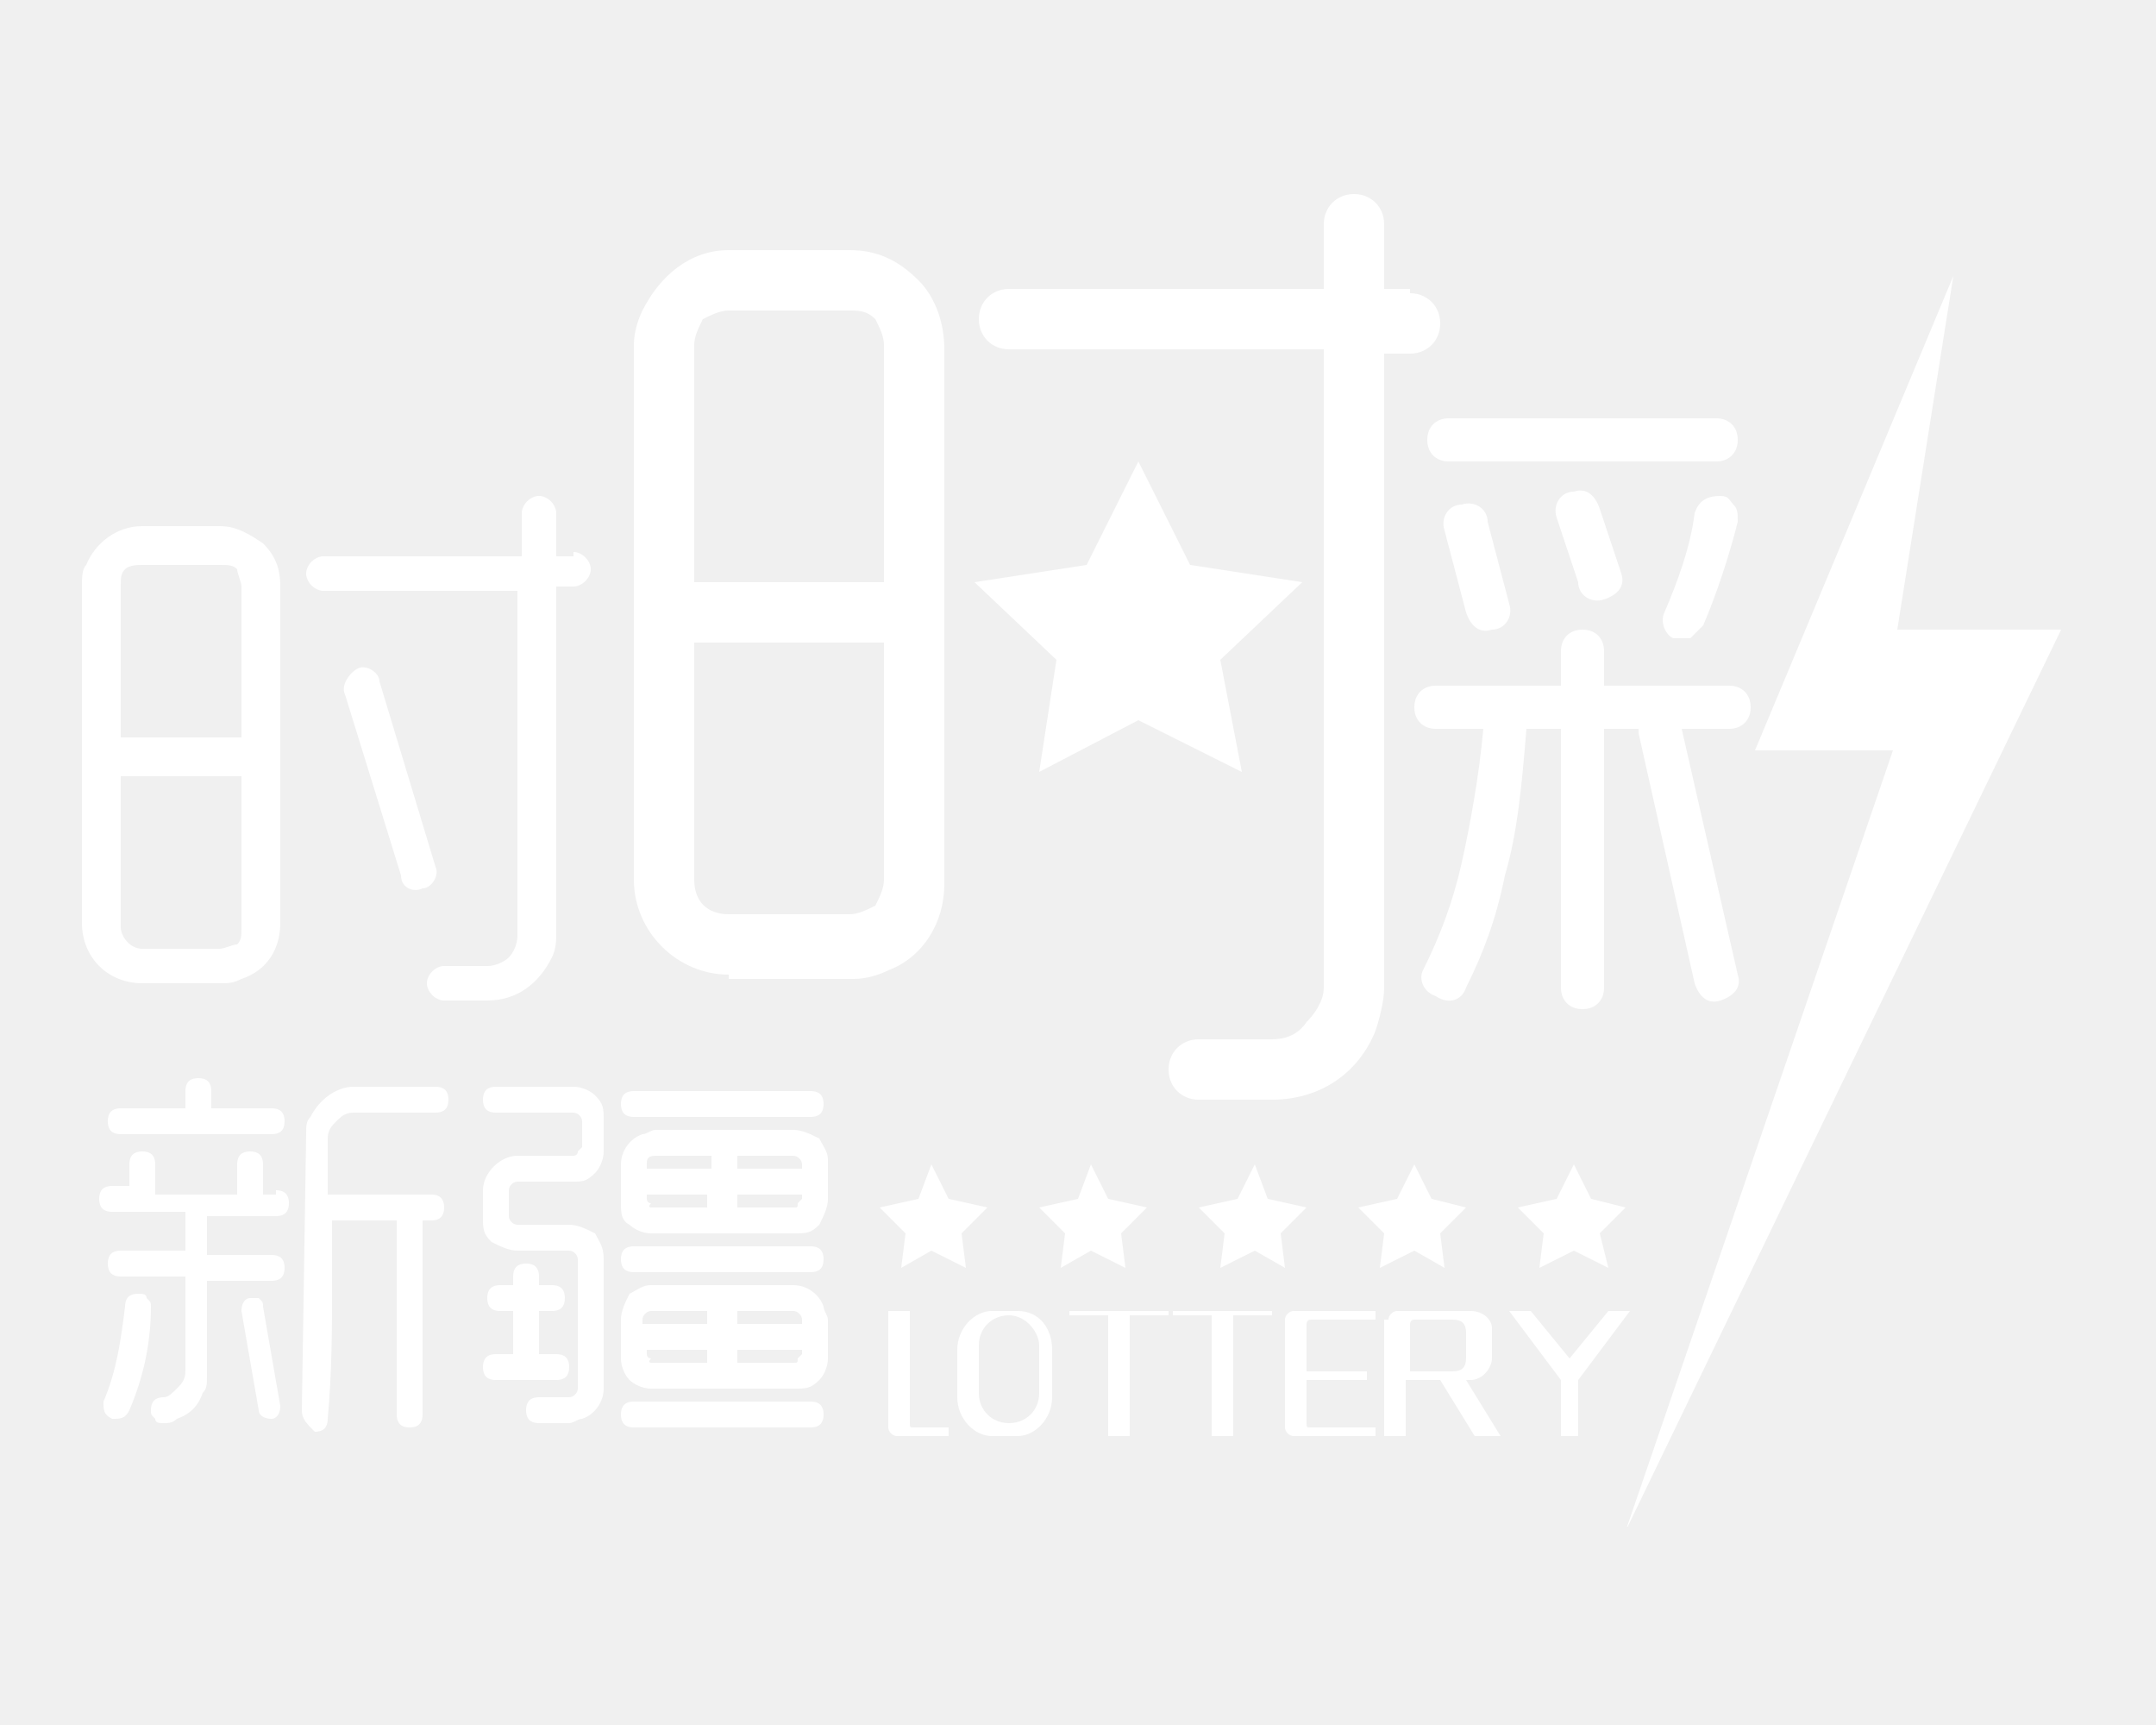
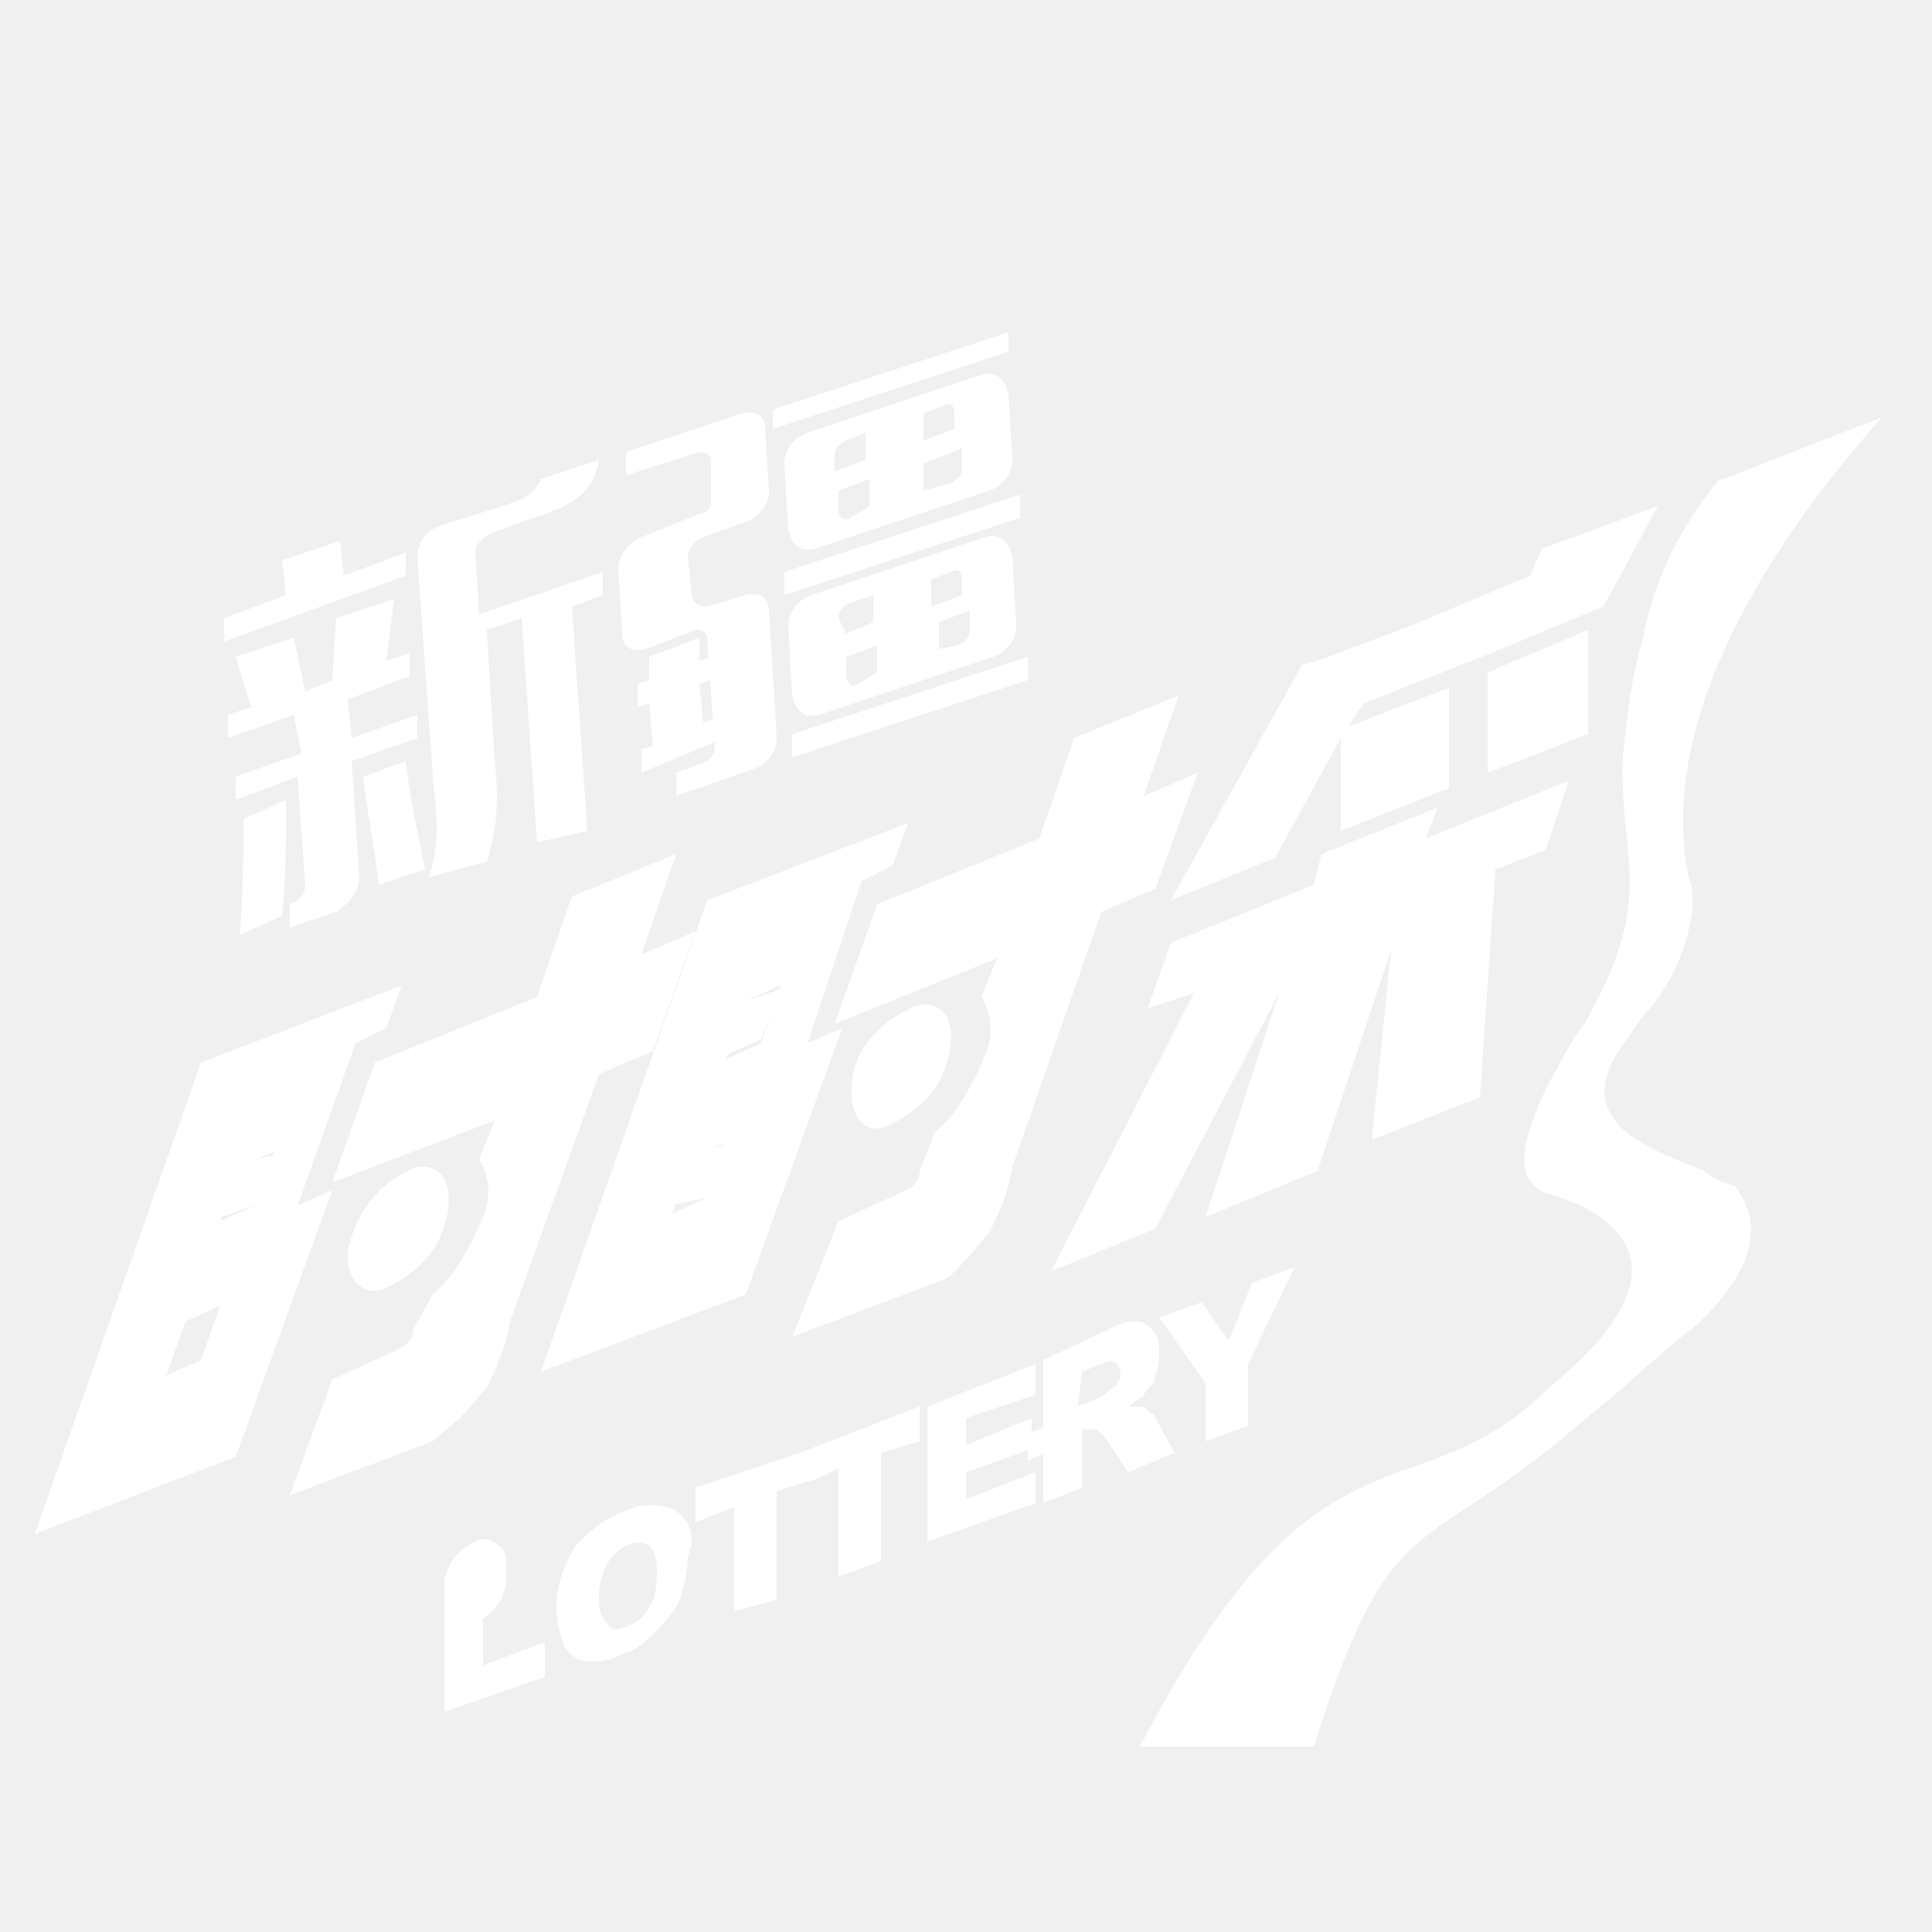
- <svg xmlns="http://www.w3.org/2000/svg" xmlns:xlink="http://www.w3.org/1999/xlink" version="1.1" id="圖層_1" x="0px" y="0px" width="50px" height="40px" viewBox="0 0 50 40" style="enable-background:new 0 0 50 40;" xml:space="preserve">
+ <svg xmlns="http://www.w3.org/2000/svg" version="1.1" id="logo_x5F_cqssc" x="0px" y="0px" viewBox="0 0 50 50" style="enable-background:new 0 0 50 50;" xml:space="preserve">
  <style type="text/css">
- 	.st0{clip-path:url(#SVGID_2_);fill:#FFFFFF;}
+ 	.st0{fill:#FFFFFF;}
</style>
+   <g id="图层_2">
+     <g id="top">
+       <path class="st0" d="M12.3,39.9c-0.2,0.1-0.4,0.2-0.6,0.5c-0.2,0.3-0.2,0.6-0.2,0.8c0,0.3,0,0.6,0.2,0.7c0.2,0.1,0.4,0.2,0.6,0.1    c0.2-0.1,0.4-0.2,0.6-0.5c0.2-0.3,0.2-0.6,0.2-0.9s0-0.5-0.2-0.6C12.7,39.8,12.4,39.8,12.3,39.9z" />
+       <polygon class="st0" points="12.5,40.4 11.5,40.8 11.5,44.3 14.1,43.4 14.1,42.5 12.5,43.1   " />
+       <polygon class="st0" points="18.3,31 18.8,29.6 17.9,29.9 17.3,31.2   " />
+       <polygon class="st0" points="5.7,31.5 6.6,31.2 7.1,29.9 6.2,30.1   " />
+       <path class="st0" d="M27.4,37.6c0.1,0,0.1-0.1,0.2-0.2c0-0.1,0-0.2,0-0.3c0-0.1,0-0.2-0.1-0.2s-0.2,0-0.4,0l-0.5,0.2v0.7l0.5-0.2    L27.4,37.6z" />
+       <polygon class="st0" points="20.2,25.6 19.3,25.9 18.8,27.3 19.7,26.9   " />
+       <path class="st0" d="M7.7,31.2L9.2,27l0.8-0.4l0.4-1.1l-5.2,2L0.9,39.7l5.2-2l2.5-6.9L7.7,31.2z M5.2,35.2l-0.9,0.4l0.5-1.4    l0.9-0.4L5.2,35.2z M6.6,31.2l-0.9,0.4l0.5-1.4l0.9-0.4L6.6,31.2z" />
+       <path class="st0" d="M19.3,33.5l2.5-6.9L20.9,27l1.4-4.2l0.8-0.4l0.4-1.1l-5.2,2l-4.3,12.2L19.3,33.5z M19.3,25.9l0.9-0.4L19.7,27    l-0.9,0.4L19.3,25.9z M18.7,29.6L18.3,31l-0.9,0.4l0.6-1.5L18.7,29.6z" />
+       <path class="st0" d="M28.5,23.6l1.4-0.6L31,20l-1.4,0.6l0.9-2.6l-2.7,1.1l-0.9,2.6l-4.2,1.7l-1.1,3.1l4.2-1.7l-0.4,1    c0.3,0.5,0.3,1,0.1,1.5c-0.3,0.7-0.7,1.5-1.3,2l-0.4,1c0,0.2-0.1,0.3-0.2,0.4c-0.3,0.2-0.6,0.3-0.8,0.4l-1.1,0.5l-1.2,3l3.7-1.4    c0.4-0.1,0.6-0.4,0.8-0.6c0.2-0.2,0.4-0.5,0.6-0.7c0.3-0.6,0.5-1.1,0.6-1.7L28.5,23.6z" />
+       <path class="st0" d="M12,36.6c0.2-0.2,0.4-0.5,0.6-0.7c0.3-0.6,0.5-1.1,0.6-1.7l2.3-6.4l1.4-0.6l1.1-3.1l-1.4,0.6l0.9-2.6    l-2.7,1.1l-0.9,2.6l-4.2,1.7l-1.1,3.1l4.2-1.6l-0.4,1c0.3,0.5,0.3,1,0.1,1.5c-0.3,0.7-0.7,1.5-1.3,2l-0.5,0.9    c0,0.2-0.1,0.3-0.2,0.4c-0.3,0.2-0.6,0.3-0.8,0.4l-1.1,0.5l-1.1,3l3.7-1.4C11.4,37.1,11.7,36.9,12,36.6z" />
+       <path class="st0" d="M22.8,29.2c0.8-0.3,1.5-0.9,1.7-1.7c0.3-0.9,0-1.6-0.7-1.5c-0.8,0.3-1.5,0.9-1.7,1.7    C21.9,28.6,22.2,29.3,22.8,29.2z" />
+       <path class="st0" d="M9.8,33.4c0.8-0.3,1.5-0.9,1.7-1.7c0.3-0.9,0-1.6-0.7-1.5C10,30.5,9.4,31.1,9.1,32    C8.8,32.8,9.2,33.5,9.8,33.4z" />
+       <path class="st0" d="M28,37h0.1c0.1,0,0.2,0,0.3,0c0.1,0.1,0.1,0.1,0.2,0.2l0.6,0.9l1.2-0.5l-0.5-0.9c0-0.1-0.1-0.1-0.2-0.2    c-0.1-0.1-0.1-0.1-0.2-0.1c-0.1,0-0.2,0-0.3,0c0.1-0.1,0.3-0.2,0.4-0.3c0.1-0.2,0.3-0.3,0.3-0.5c0.1-0.2,0.1-0.4,0.1-0.6    c0-0.2,0-0.4-0.2-0.6c-0.1-0.1-0.2-0.2-0.4-0.2c-0.3,0-0.5,0.1-0.7,0.2L27,35.2v3.7l1-0.4L28,37z M28,35.5l0.5-0.2    c0.2-0.1,0.3-0.1,0.4,0c0.1,0.1,0.1,0.2,0.1,0.2c0,0.1,0,0.2-0.1,0.3c0,0.1-0.1,0.1-0.2,0.2l-0.3,0.2l-0.5,0.2L28,35.5z" />
+       <polygon class="st0" points="25,38.1 26.7,37.5 26.7,36.7 25,37.4 25,36.7 26.8,36.1 26.8,35.3 24,36.4 24,39.9 26.8,38.9     26.8,38.1 25,38.8   " />
+       <path class="st0" d="M17.5,39.1c-0.4-0.2-0.9-0.2-1.3,0c-0.6,0.2-0.9,0.5-1.3,0.9c-0.3,0.5-0.5,1-0.5,1.6c0,0.4,0.1,0.7,0.2,1    c0.1,0.2,0.4,0.4,0.6,0.4c0.3,0,0.6,0,0.9-0.2c0.4-0.1,0.6-0.3,0.9-0.6c0.3-0.3,0.5-0.6,0.6-0.8c0.1-0.4,0.2-0.7,0.2-1.1    C18,39.8,17.9,39.4,17.5,39.1z M16.8,41.6c-0.1,0.2-0.3,0.4-0.6,0.5c-0.2,0.1-0.4,0.1-0.5-0.1c-0.2-0.2-0.2-0.5-0.2-0.7    c0-0.3,0.1-0.6,0.2-0.8c0.1-0.2,0.3-0.4,0.5-0.5s0.4-0.1,0.6,0c0.2,0.2,0.2,0.5,0.2,0.6C17,40.9,17,41.3,16.8,41.6L16.8,41.6z" />
+       <polygon class="st0" points="32.3,36.9 32.3,35.3 33.5,32.8 32.4,33.2 31.8,34.7 31.1,33.7 30,34.1 31.2,35.8 31.2,37.3   " />
+       <polygon class="st0" points="18,38.5 18,39.4 19,39 19,41.7 20.1,41.4 20.1,38.6 20.7,38.4 21.1,38.3 21.7,38 21.7,40.8     22.8,40.4 22.8,37.6 23.8,37.3 23.8,36.4 20.7,37.6   " />
+       <polygon class="st0" points="38.5,20 41.1,19 41.1,16.3 38.5,17.4   " />
+       <polygon class="st0" points="29.9,31.8 33.1,25.7 31.2,31.5 34.1,30.3 36,24.6 35.5,29.5 38.3,28.4 38.7,22.5 40,22 40.6,20.2     36.9,21.7 37.2,20.9 34.2,22.1 34,22.9 30.3,24.4 29.7,26.1 30.9,25.7 27.2,32.9   " />
+       <polygon class="st0" points="34.7,19.1 34.7,21.5 37.5,20.4 37.5,17.8 34.9,18.8 35.3,18.2 38.6,16.9 41,15.9 41.5,15.7     42.9,13.1 39.9,14.2 39.6,14.9 36.5,16.2 34.1,17.1 33.7,17.2 30.3,23.3 33,22.2   " />
+       <path class="st0" d="M44.1,30.3L44.1,30.3c-1.5-0.6-3.6-1.3-2-3.4c0.2-0.3,0.4-0.6,0.6-0.8c0.6-0.7,1-1.7,1.1-2.6    c0-0.3,0-0.6-0.1-0.8c-1-4.9,3.5-10.2,5-11.9l-4.1,1.6h-0.1c-1,1.2-1.7,2.6-2,4.2l0,0c-0.3,1-0.4,2-0.5,3c-0.1,2.7,0.9,3.6-1,6.9    l0,0c-0.4,0.5-0.6,1-0.9,1.5c-0.6,1.2-1.1,2.6,0,2.9c1.7,0.5,3.8,1.9,0,5l0,0c-3.5,3.5-5.9,0.3-10.6,9.3h4.5    c2-6.3,2.7-4.8,6.7-8.2l0,0l0.6-0.5c1.1-0.9,1.9-1.7,2.6-2.2c1.6-1.5,1.7-2.7,1-3.6C44.6,30.6,44.3,30.5,44.1,30.3z" />
+     </g>
+   </g>
  <g>
-     <defs>
-       <rect id="SVGID_1_" x="1.9" y="4.5" width="45.9" height="30.9" />
-     </defs>
-     <clipPath id="SVGID_2_">
-       <use xlink:href="#SVGID_1_" style="overflow:visible;" />
-     </clipPath>
-     <path class="st0" d="M21.1,30.4V33c0,0.1,0,0.1,0.1,0.1H22v0.2h-1.2c-0.1,0-0.2-0.1-0.2-0.2v-2.7H21.1z" />
-     <path class="st0" d="M22.2,31.3c0-0.5,0.4-0.9,0.8-0.9h0.6c0.5,0,0.8,0.4,0.8,0.9v1.1c0,0.5-0.4,0.9-0.8,0.9h-0.6   c-0.4,0-0.8-0.4-0.8-0.9V31.3z M23.4,30.5c-0.4,0-0.7,0.3-0.7,0.7v1.1c0,0.4,0.3,0.7,0.7,0.7h0c0.4,0,0.7-0.3,0.7-0.7v-1.1   C24.1,30.9,23.8,30.5,23.4,30.5L23.4,30.5z" />
-     <polygon class="st0" points="27.1,30.5 26.2,30.5 26.2,33.3 25.7,33.3 25.7,30.5 24.8,30.5 24.8,30.4 27.1,30.4  " />
-     <polygon class="st0" points="29.5,30.5 28.6,30.5 28.6,33.3 28.1,33.3 28.1,30.5 27.2,30.5 27.2,30.4 29.5,30.4  " />
-     <path class="st0" d="M31.7,32h-1.4v1c0,0.1,0,0.1,0.1,0.1h1.5v0.2H30c-0.1,0-0.2-0.1-0.2-0.2v-2.5c0-0.1,0.1-0.2,0.2-0.2h1.9v0.2   h-1.5c-0.1,0-0.1,0.1-0.1,0.1v1.1h1.4V32z" />
-     <path class="st0" d="M32.2,30.6c0-0.1,0.1-0.2,0.2-0.2h1.7c0.3,0,0.5,0.2,0.5,0.4v0.7c0,0.2-0.2,0.5-0.5,0.5H34l0.8,1.3h-0.6   L33.4,32h-0.8v1.3h-0.5V30.6z M33.7,31.8c0.2,0,0.3-0.1,0.3-0.3v-0.6c0-0.2-0.1-0.3-0.3-0.3h-0.9c-0.1,0-0.1,0.1-0.1,0.1v1.1H33.7z   " />
-     <polygon class="st0" points="36.2,33.3 36.2,32 35,30.4 35.5,30.4 36.4,31.5 37.3,30.4 37.8,30.4 36.6,32 36.6,33.3  " />
-     <path class="st0" d="M6.4,27.6c0.2,0,0.3,0.1,0.3,0.3v0c0,0.2-0.1,0.3-0.3,0.3H4.8v0.9h1.5c0.2,0,0.3,0.1,0.3,0.3v0   c0,0.2-0.1,0.3-0.3,0.3H4.8v2.2c0,0.2,0,0.3-0.1,0.4c-0.1,0.3-0.3,0.5-0.6,0.6C4,33,3.9,33,3.8,33c-0.1,0-0.2,0-0.2-0.1   c-0.1-0.1-0.1-0.1-0.1-0.2v0c0-0.2,0.1-0.3,0.3-0.3c0.1,0,0.2-0.1,0.3-0.2c0.1-0.1,0.2-0.2,0.2-0.4v-2.2H2.8   c-0.2,0-0.3-0.1-0.3-0.3v0c0-0.2,0.1-0.3,0.3-0.3h1.5v-0.9H2.6c-0.2,0-0.3-0.1-0.3-0.3v0c0-0.2,0.1-0.3,0.3-0.3H3V27   c0-0.2,0.1-0.3,0.3-0.3h0c0.2,0,0.3,0.1,0.3,0.3v0.7h1.9V27c0-0.2,0.1-0.3,0.3-0.3h0c0.2,0,0.3,0.1,0.3,0.3v0.7H6.4z M3,32.7   c-0.1,0.2-0.2,0.2-0.4,0.2l0,0c-0.2-0.1-0.2-0.2-0.2-0.4c0.3-0.7,0.4-1.4,0.5-2.2c0-0.2,0.1-0.3,0.3-0.3h0c0.1,0,0.2,0,0.2,0.1   c0.1,0.1,0.1,0.1,0.1,0.2C3.5,31.2,3.3,32,3,32.7 M6.3,25.7c0.2,0,0.3,0.1,0.3,0.3v0c0,0.2-0.1,0.3-0.3,0.3H2.8   c-0.2,0-0.3-0.1-0.3-0.3v0c0-0.2,0.1-0.3,0.3-0.3h1.5v-0.4c0-0.2,0.1-0.3,0.3-0.3h0c0.2,0,0.3,0.1,0.3,0.3v0.4H6.3z M6.5,32.6   c0,0.2-0.1,0.3-0.2,0.3l0,0c-0.2,0-0.3-0.1-0.3-0.2l-0.4-2.3c0-0.2,0.1-0.3,0.2-0.3c0.1,0,0.2,0,0.2,0c0.1,0.1,0.1,0.1,0.1,0.2   L6.5,32.6z M7.1,26.3c0-0.2,0-0.3,0.1-0.4c0.2-0.4,0.6-0.7,1-0.7h1.9c0.2,0,0.3,0.1,0.3,0.3v0c0,0.2-0.1,0.3-0.3,0.3H8.2   c-0.2,0-0.3,0.1-0.4,0.2c-0.1,0.1-0.2,0.2-0.2,0.4l0,1.3h2.4c0.2,0,0.3,0.1,0.3,0.3v0c0,0.2-0.1,0.3-0.3,0.3H9.8v4.5   c0,0.2-0.1,0.3-0.3,0.3h0c-0.2,0-0.3-0.1-0.3-0.3v-4.5H7.7l0,1.5c0,1,0,2-0.1,3.1c0,0.2-0.1,0.3-0.3,0.3h0C7.1,33,7,32.9,7,32.7   L7.1,26.3z" />
-     <path class="st0" d="M13.3,25.2c0.2,0,0.4,0.1,0.5,0.2c0.2,0.2,0.2,0.3,0.2,0.6v0.7c0,0.2-0.1,0.4-0.2,0.5   c-0.2,0.2-0.3,0.2-0.5,0.2H12c-0.1,0-0.2,0.1-0.2,0.2v0.6c0,0.1,0.1,0.2,0.2,0.2h1.2c0.2,0,0.4,0.1,0.6,0.2   c0.1,0.2,0.2,0.3,0.2,0.6v3c0,0.3-0.2,0.6-0.5,0.7c-0.1,0-0.2,0.1-0.3,0.1h-0.7c-0.2,0-0.3-0.1-0.3-0.3v0c0-0.2,0.1-0.3,0.3-0.3   h0.7c0.1,0,0.2-0.1,0.2-0.2v-3c0-0.1-0.1-0.2-0.2-0.2H12c-0.2,0-0.4-0.1-0.6-0.2c-0.2-0.2-0.2-0.3-0.2-0.6v-0.6   c0-0.4,0.4-0.8,0.8-0.8h1.3c0,0,0.1,0,0.1-0.1c0,0,0.1-0.1,0.1-0.1V26c0-0.1-0.1-0.2-0.2-0.2h-1.8c-0.2,0-0.3-0.1-0.3-0.3v0   c0-0.2,0.1-0.3,0.3-0.3H13.3z M12.8,29.8c0.2,0,0.3,0.1,0.3,0.3v0c0,0.2-0.1,0.3-0.3,0.3h-0.3v1h0.4c0.2,0,0.3,0.1,0.3,0.3v0   c0,0.2-0.1,0.3-0.3,0.3h-1.4c-0.2,0-0.3-0.1-0.3-0.3v0c0-0.2,0.1-0.3,0.3-0.3h0.4v-1h-0.3c-0.2,0-0.3-0.1-0.3-0.3v0   c0-0.2,0.1-0.3,0.3-0.3h0.3v-0.2c0-0.2,0.1-0.3,0.3-0.3h0c0.2,0,0.3,0.1,0.3,0.3v0.2H12.8z M18.4,26.2c0.2,0,0.4,0.1,0.6,0.2   c0.1,0.2,0.2,0.3,0.2,0.5v0.9c0,0.2-0.1,0.4-0.2,0.6c-0.2,0.2-0.3,0.2-0.6,0.2h-3.3c-0.2,0-0.4-0.1-0.5-0.2   c-0.2-0.1-0.2-0.3-0.2-0.5V27c0-0.3,0.2-0.6,0.5-0.7c0.1,0,0.2-0.1,0.3-0.1H18.4z M18.4,29.8c0.3,0,0.6,0.2,0.7,0.5   c0,0.1,0.1,0.2,0.1,0.3v0.9c0,0.2-0.1,0.4-0.2,0.5c-0.2,0.2-0.3,0.2-0.6,0.2h-3.3c-0.2,0-0.4-0.1-0.5-0.2c-0.1-0.1-0.2-0.3-0.2-0.5   v-0.9c0-0.2,0.1-0.4,0.2-0.6c0.2-0.1,0.3-0.2,0.5-0.2H18.4z M18.8,25.3c0.2,0,0.3,0.1,0.3,0.3v0c0,0.2-0.1,0.3-0.3,0.3h-4.1   c-0.2,0-0.3-0.1-0.3-0.3v0c0-0.2,0.1-0.3,0.3-0.3H18.8z M18.8,28.9c0.2,0,0.3,0.1,0.3,0.3v0c0,0.2-0.1,0.3-0.3,0.3h-4.1   c-0.2,0-0.3-0.1-0.3-0.3v0c0-0.2,0.1-0.3,0.3-0.3H18.8z M18.8,32.5c0.2,0,0.3,0.1,0.3,0.3v0c0,0.2-0.1,0.3-0.3,0.3h-4.1   c-0.2,0-0.3-0.1-0.3-0.3v0c0-0.2,0.1-0.3,0.3-0.3H18.8z M16.5,26.8L16.5,26.8l-1.3,0C15,26.8,15,26.9,15,27v0.1h1.5V26.8z M15.1,28   h1.3v-0.3H15v0.1c0,0,0,0.1,0.1,0.1C15,28,15.1,28,15.1,28 M15.1,30.4c-0.1,0-0.2,0.1-0.2,0.2v0.1h1.5v-0.3H15.1z M15.1,31.6h1.3   v-0.3H15v0.1c0,0,0,0.1,0.1,0.1C15,31.6,15.1,31.6,15.1,31.6 M17.1,27.1h1.5V27c0-0.1-0.1-0.2-0.2-0.2h-1.3v0V27.1z M18.4,28   c0.1,0,0.1,0,0.1-0.1c0,0,0.1-0.1,0.1-0.1v-0.1h-1.5V28H18.4z M18.6,30.6c0-0.1-0.1-0.2-0.2-0.2h-1.3v0.3h1.5V30.6z M18.4,31.6   c0.1,0,0.1,0,0.1-0.1c0,0,0.1-0.1,0.1-0.1v-0.1h-1.5v0.3H18.4z" />
-     <path class="st0" d="M3.3,22.8c-0.8,0-1.4-0.6-1.4-1.4v-7.8c0-0.2,0-0.4,0.1-0.5c0.2-0.5,0.7-0.9,1.3-0.9h1.8c0.4,0,0.7,0.2,1,0.4   c0.3,0.3,0.4,0.6,0.4,1v7.8c0,0.6-0.3,1.1-0.9,1.3c-0.2,0.1-0.3,0.1-0.5,0.1H3.3z M5.6,17.1v-3.5c0-0.1-0.1-0.3-0.1-0.4   c-0.1-0.1-0.2-0.1-0.4-0.1H3.3c-0.1,0-0.3,0-0.4,0.1c-0.1,0.1-0.1,0.2-0.1,0.4v3.5H5.6z M5.1,22c0.1,0,0.3-0.1,0.4-0.1   c0.1-0.1,0.1-0.2,0.1-0.4V18H2.8v3.5C2.8,21.7,3,22,3.3,22H5.1z M13.3,12.8c0.2,0,0.4,0.2,0.4,0.4v0c0,0.2-0.2,0.4-0.4,0.4h-0.4v8   c0,0.2,0,0.4-0.1,0.6c-0.3,0.6-0.8,1-1.5,1h-1c-0.2,0-0.4-0.2-0.4-0.4v0c0-0.2,0.2-0.4,0.4-0.4h1c0.2,0,0.4-0.1,0.5-0.2   c0.1-0.1,0.2-0.3,0.2-0.5v-8H7.5c-0.2,0-0.4-0.2-0.4-0.4v0c0-0.2,0.2-0.4,0.4-0.4h4.6v-1c0-0.2,0.2-0.4,0.4-0.4h0   c0.2,0,0.4,0.2,0.4,0.4v1H13.3z M10.1,20.1c0.1,0.2-0.1,0.5-0.3,0.5h0c-0.2,0.1-0.5,0-0.5-0.3l-1.3-4.2c-0.1-0.2,0.1-0.5,0.3-0.6h0   c0.2-0.1,0.5,0.1,0.5,0.3L10.1,20.1z" />
-     <path class="st0" d="M16.9,22.6c-1.2,0-2.2-1-2.2-2.2V8c0-0.3,0.1-0.6,0.2-0.8c0.4-0.8,1.1-1.4,2-1.4h2.8c0.6,0,1.1,0.2,1.6,0.7   c0.4,0.4,0.6,1,0.6,1.6v12.4c0,0.9-0.5,1.7-1.3,2c-0.2,0.1-0.5,0.2-0.8,0.2H16.9z M20.5,13.5V8c0-0.2-0.1-0.4-0.2-0.6   c-0.2-0.2-0.4-0.2-0.6-0.2h-2.8c-0.2,0-0.4,0.1-0.6,0.2c-0.1,0.2-0.2,0.4-0.2,0.6v5.5H20.5z M19.7,21.2c0.2,0,0.4-0.1,0.6-0.2   c0.1-0.2,0.2-0.4,0.2-0.6v-5.5h-4.4v5.5c0,0.5,0.3,0.8,0.8,0.8H19.7z M32.7,6.8c0.4,0,0.7,0.3,0.7,0.7v0c0,0.4-0.3,0.7-0.7,0.7   h-0.6v14.7c0,0.3-0.1,0.7-0.2,1c-0.4,1-1.3,1.6-2.4,1.6h-1.7c-0.4,0-0.7-0.3-0.7-0.7v0c0-0.4,0.3-0.7,0.7-0.7h1.7   c0.3,0,0.6-0.1,0.8-0.4c0.2-0.2,0.4-0.5,0.4-0.8V8.1h-7.3c-0.4,0-0.7-0.3-0.7-0.7v0c0-0.4,0.3-0.7,0.7-0.7h7.3V5.2   c0-0.4,0.3-0.7,0.7-0.7h0c0.4,0,0.7,0.3,0.7,0.7v1.5H32.7z" />
-     <path class="st0" d="M35.4,16.9c-0.1,1.2-0.2,2.4-0.5,3.4c-0.2,1-0.5,1.8-0.9,2.6c-0.1,0.3-0.4,0.4-0.7,0.2l0,0   C33,23,32.9,22.7,33,22.5c0.4-0.8,0.7-1.6,0.9-2.5c0.2-0.9,0.4-2,0.5-3.1h-1.1c-0.3,0-0.5-0.2-0.5-0.5v0c0-0.3,0.2-0.5,0.5-0.5h2.9   v-0.8c0-0.3,0.2-0.5,0.5-0.5h0c0.3,0,0.5,0.2,0.5,0.5v0.8h2.9c0.3,0,0.5,0.2,0.5,0.5v0c0,0.3-0.2,0.5-0.5,0.5H39l1.3,5.7   c0.1,0.3-0.1,0.5-0.4,0.6h0c-0.3,0.1-0.5-0.1-0.6-0.4L38,17c0,0,0,0,0-0.1h-0.8v6c0,0.3-0.2,0.5-0.5,0.5h0c-0.3,0-0.5-0.2-0.5-0.5   v-6L35.4,16.9L35.4,16.9z M33.6,10.7c-0.3,0-0.5-0.2-0.5-0.5v0c0-0.3,0.2-0.5,0.5-0.5h6.2c0.3,0,0.5,0.2,0.5,0.5v0   c0,0.3-0.2,0.5-0.5,0.5H33.6z M35,14c0.1,0.3-0.1,0.6-0.4,0.6h0c-0.3,0.1-0.5-0.1-0.6-0.4l-0.5-1.9c-0.1-0.3,0.1-0.6,0.4-0.6h0   c0.3-0.1,0.6,0.1,0.6,0.4L35,14z M37.6,13.3c0.1,0.3-0.1,0.5-0.4,0.6l0,0c-0.3,0.1-0.6-0.1-0.6-0.4L36.1,12   c-0.1-0.3,0.1-0.6,0.4-0.6h0c0.3-0.1,0.5,0.1,0.6,0.4L37.6,13.3z M39.5,14.5c-0.1,0.1-0.2,0.2-0.3,0.3c-0.1,0-0.3,0-0.4,0l0,0   c-0.2-0.1-0.3-0.4-0.2-0.6c0.3-0.7,0.6-1.5,0.7-2.3c0.1-0.3,0.3-0.4,0.6-0.4c0.2,0,0.2,0.1,0.3,0.2c0.1,0.1,0.1,0.2,0.1,0.4   C40.1,12.9,39.8,13.8,39.5,14.5" />
-     <polygon class="st0" points="45.3,6.4 40.7,17.4 43.9,17.4 37.7,35.5 47.8,14.6 44,14.6  " />
-     <polygon class="st0" points="20.9,29.4 21,28.6 20.4,28 21.3,27.8 21.6,27 22,27.8 22.9,28 22.3,28.6 22.4,29.4 21.6,29  " />
-     <polygon class="st0" points="24.6,29.4 24.7,28.6 24.1,28 25,27.8 25.3,27 25.7,27.8 26.6,28 26,28.6 26.1,29.4 25.3,29  " />
-     <polygon class="st0" points="32,29.4 32.1,28.6 31.5,28 32.4,27.8 32.8,27 33.2,27.8 34,28 33.4,28.6 33.5,29.4 32.8,29  " />
-     <polygon class="st0" points="28.3,29.4 28.4,28.6 27.8,28 28.7,27.8 29.1,27 29.4,27.8 30.3,28 29.7,28.6 29.8,29.4 29.1,29  " />
-     <polygon class="st0" points="35.7,29.4 35.8,28.6 35.2,28 36.1,27.8 36.5,27 36.9,27.8 37.7,28 37.1,28.6 37.3,29.4 36.5,29  " />
-     <polygon class="st0" points="24.1,17.9 24.5,15.3 22.6,13.5 25.2,13.1 26.4,10.7 27.6,13.1 30.2,13.5 28.3,15.3 28.8,17.9    26.4,16.7  " />
+     <path class="st0" d="M5.8,16.6V16l1.6-0.6l-0.1-0.9L8.8,14l0.1,0.9l1.6-0.6v0.6L5.8,16.6z M7.5,23.4L7.5,23.4   c0.3-0.1,0.4-0.3,0.4-0.5l-0.2-2.8l-1.6,0.6v-0.6l1.7-0.6l-0.2-1l-1.7,0.6v-0.6l0.6-0.2L6.1,17l1.5-0.5l0.3,1.4l0.7-0.3L8.7,16   l1.5-0.5L10,17.1l0.6-0.2v0.6l-1.6,0.6l0.1,1l1.7-0.6v0.6l-1.7,0.6l0.2,3c0,0.4-0.3,0.7-0.6,0.9L7.5,24L7.5,23.4L7.5,23.4z    M6.2,24.2c0.1-1.1,0.1-2.1,0.1-3l1.1-0.5c0,1,0,2-0.1,3L6.2,24.2z M9.8,22.9C9.7,22,9.5,21,9.4,20.1l1.1-0.4   c0.1,0.9,0.3,1.8,0.5,2.8L9.8,22.9z M13.9,21.8L13.5,16l-0.9,0.3l0.2,3.4c0.1,0.8,0.1,1.7-0.2,2.6l-1.5,0.4   c0.3-0.9,0.2-1.7,0.1-2.6l-0.4-5.7c0-0.4,0.3-0.7,0.6-0.8l1.6-0.5c0.6-0.2,0.8-0.3,1-0.7l1.5-0.5c-0.1,0.7-0.5,1.1-1.4,1.4   l-1.4,0.5c-0.2,0.1-0.4,0.3-0.4,0.5l0.1,1.6l3.2-1.1v0.6l-0.8,0.3l0.4,5.8L13.9,21.8z" />
+     <path class="st0" d="M18.4,11.9c0-0.1-0.1-0.2-0.3-0.2l-1.9,0.6v-0.6l3-1c0.4-0.1,0.6,0.1,0.6,0.4l0.1,1.6c0,0.4-0.3,0.7-0.6,0.8   l-1.1,0.4c-0.2,0.1-0.4,0.3-0.4,0.5l0.1,1c0,0.2,0.2,0.3,0.4,0.3l1-0.3c0.4-0.1,0.6,0.1,0.6,0.4l0.2,3.3c0,0.4-0.3,0.7-0.6,0.8   l-2,0.7V20l0.8-0.3c0.1-0.1,0.2-0.2,0.2-0.3l-0.2-2.9c0-0.1-0.1-0.2-0.3-0.2l-1.3,0.5c-0.4,0.1-0.6-0.1-0.6-0.4l-0.1-1.7   c0-0.3,0.3-0.7,0.6-0.8l1.5-0.6c0.2,0,0.3-0.2,0.3-0.3L18.4,11.9z M16.6,20v-0.6l0.3-0.1l-0.1-1.1l-0.3,0.1v-0.6l0.3-0.1V17   l1.3-0.5v0.6l0.3-0.1v0.6l-0.3,0.1l0.1,1l0.3-0.1v0.6L16.6,20z M20,10.6l6.1-2v0.5l-6.1,2V10.6z M20.3,12c0-0.4,0.3-0.7,0.6-0.8   l4.5-1.5c0.4-0.1,0.6,0.1,0.7,0.5l0.1,1.7c0,0.4-0.3,0.7-0.6,0.8l-4.5,1.5c-0.4,0.1-0.6-0.1-0.7-0.5L20.3,12z M20.3,14.8l6.1-2v0.6   l-6.1,2V14.8z M20.4,16.2c0-0.4,0.3-0.7,0.6-0.8l4.5-1.5c0.4-0.1,0.6,0.1,0.7,0.5l0.1,1.8c0,0.4-0.3,0.7-0.6,0.8l-4.5,1.5   c-0.4,0.1-0.6-0.1-0.7-0.5L20.4,16.2z M20.5,19l6.1-2v0.6l-6.1,2C20.5,19.5,20.5,19,20.5,19z M21.6,12.2l0.8-0.3v-0.7l-0.5,0.2   c-0.2,0.1-0.3,0.2-0.3,0.4V12.2z M22.5,13.1v-0.7l-0.8,0.3v0.5c0,0.2,0.2,0.3,0.3,0.2L22.5,13.1z M21.9,16.4l0.7-0.3v-0.7l-0.6,0.2   c-0.2,0.1-0.3,0.2-0.3,0.4L21.9,16.4z M22.7,17.4v-0.7L21.9,17v0.5c0,0.2,0.2,0.3,0.3,0.2L22.7,17.4z M24.7,10.7   c0-0.2-0.1-0.3-0.3-0.2l-0.5,0.2v0.7l0.8-0.3L24.7,10.7z M24.6,12.5c0.2-0.1,0.3-0.2,0.3-0.4v-0.5L23.9,12v0.7L24.6,12.5z M24.9,15   c0-0.2-0.1-0.3-0.3-0.2L24.1,15v0.7l0.8-0.3L24.9,15L24.9,15z M24.8,16.7c0.2-0.1,0.3-0.2,0.3-0.4v-0.5l-0.8,0.3v0.7L24.8,16.7z" />
  </g>
</svg>
